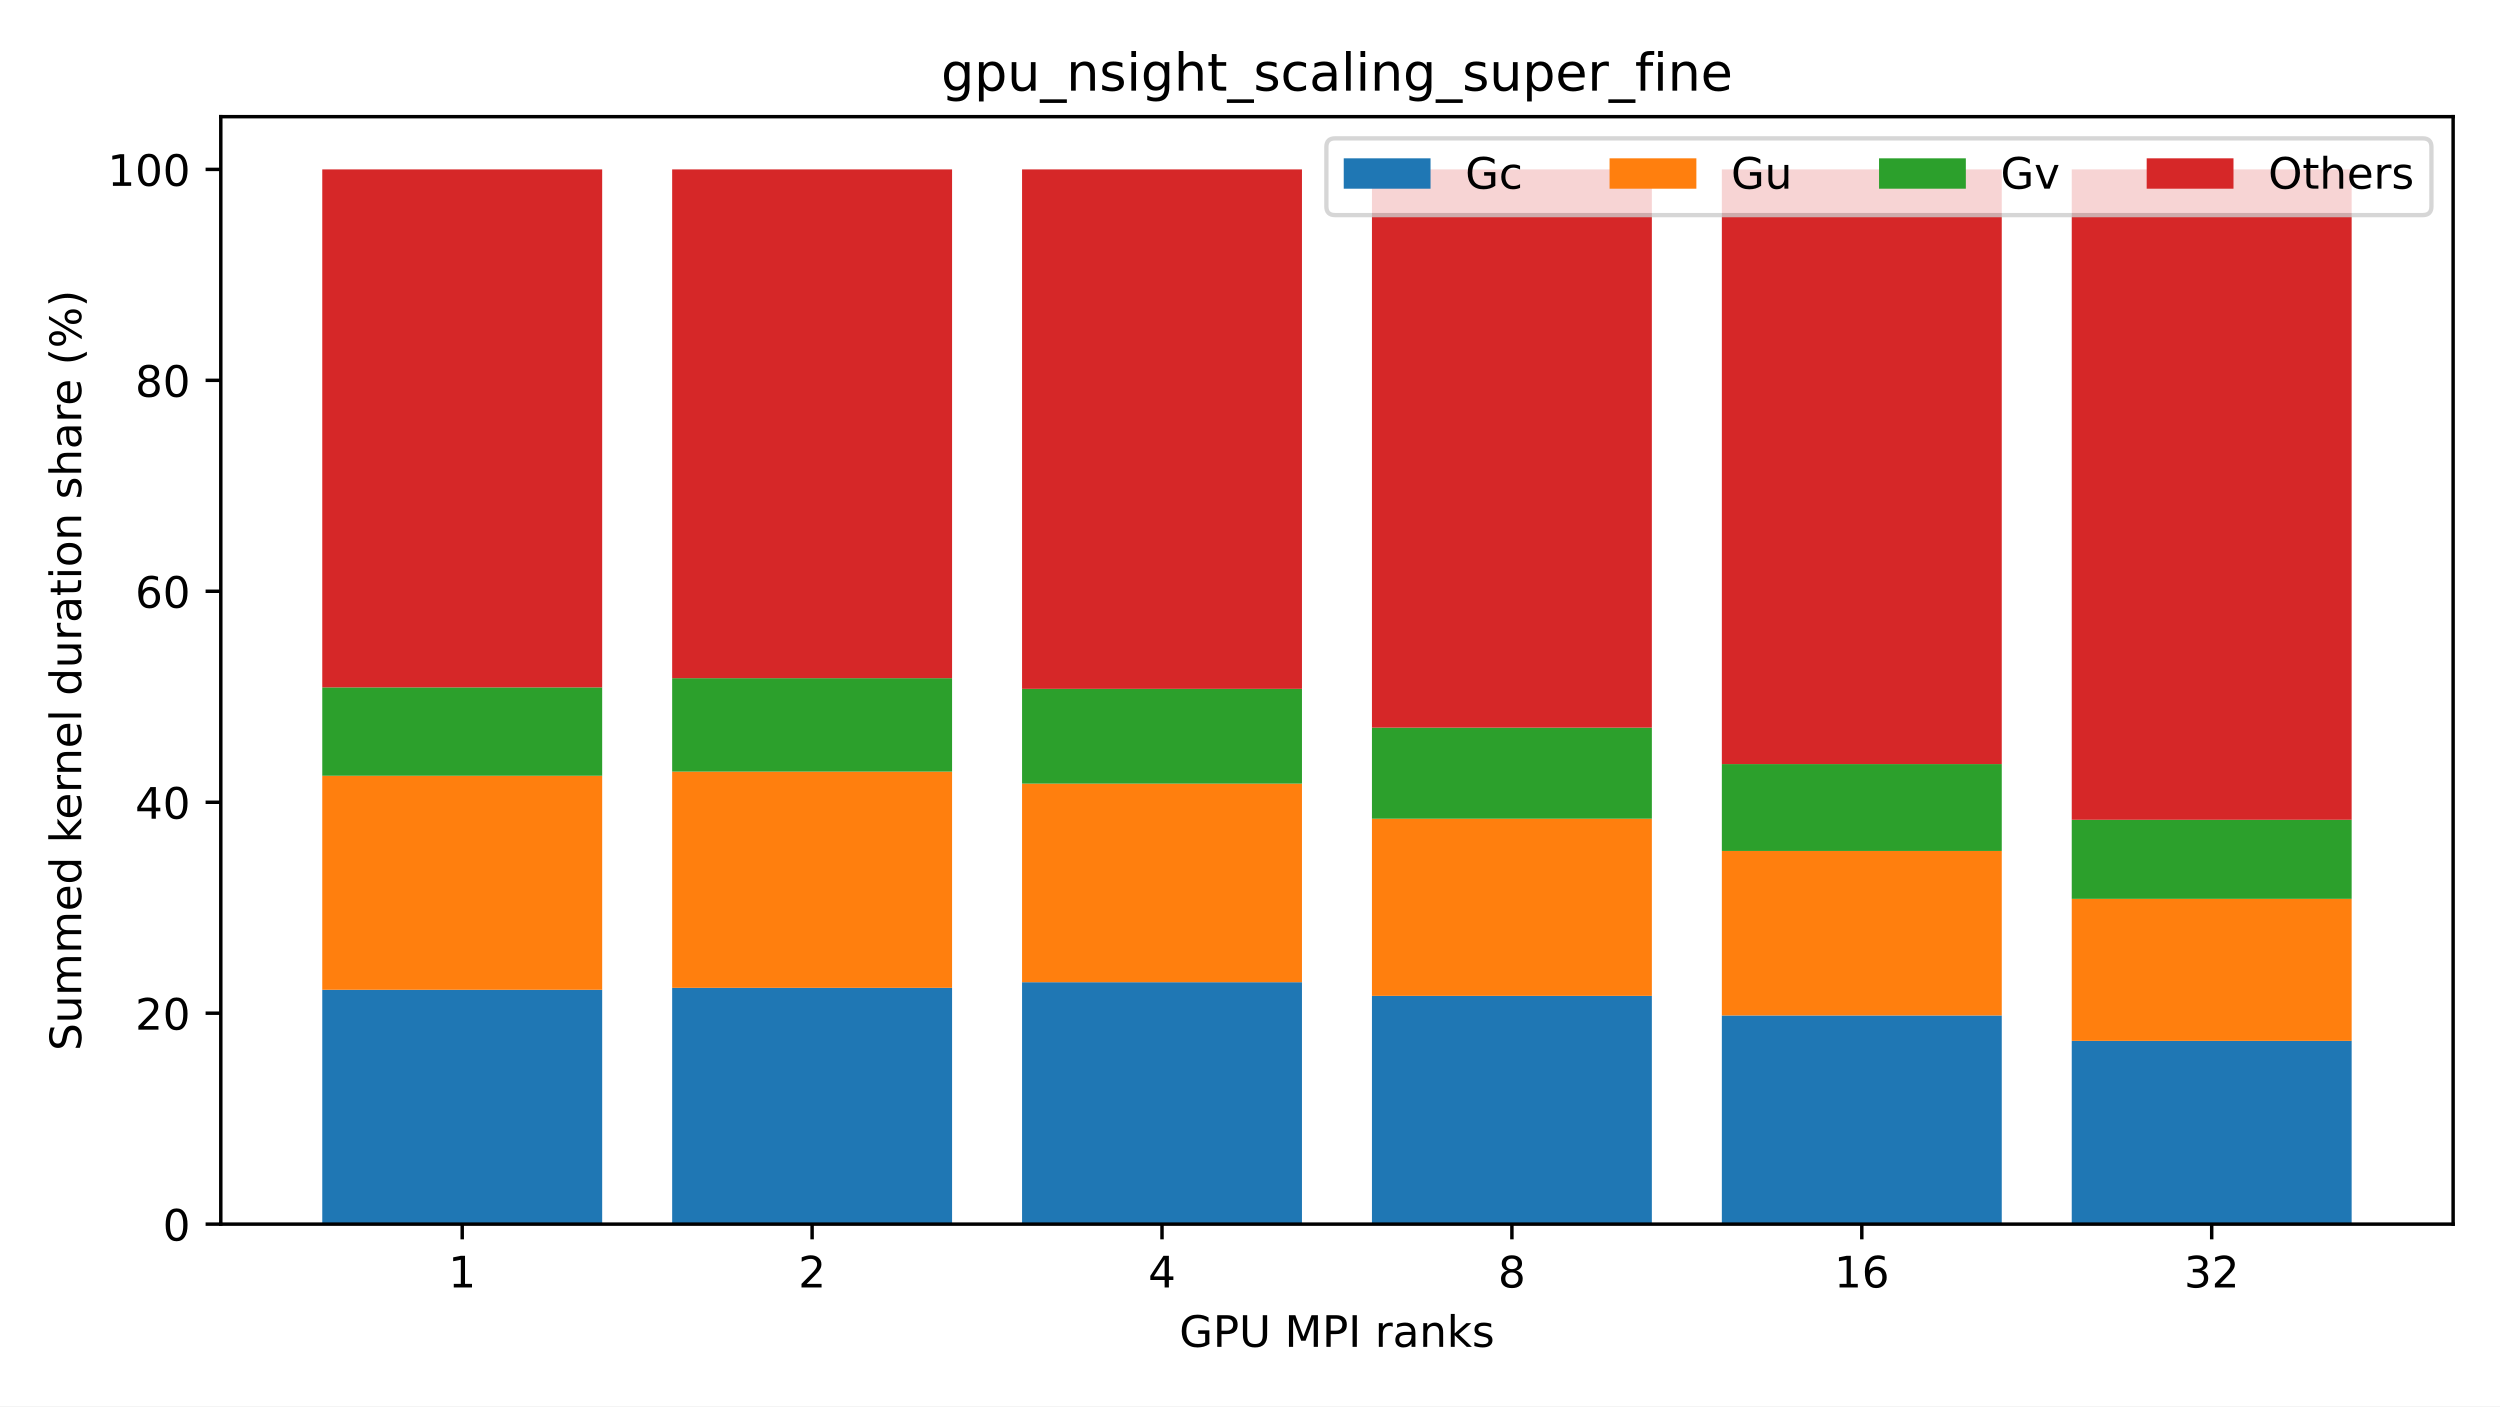
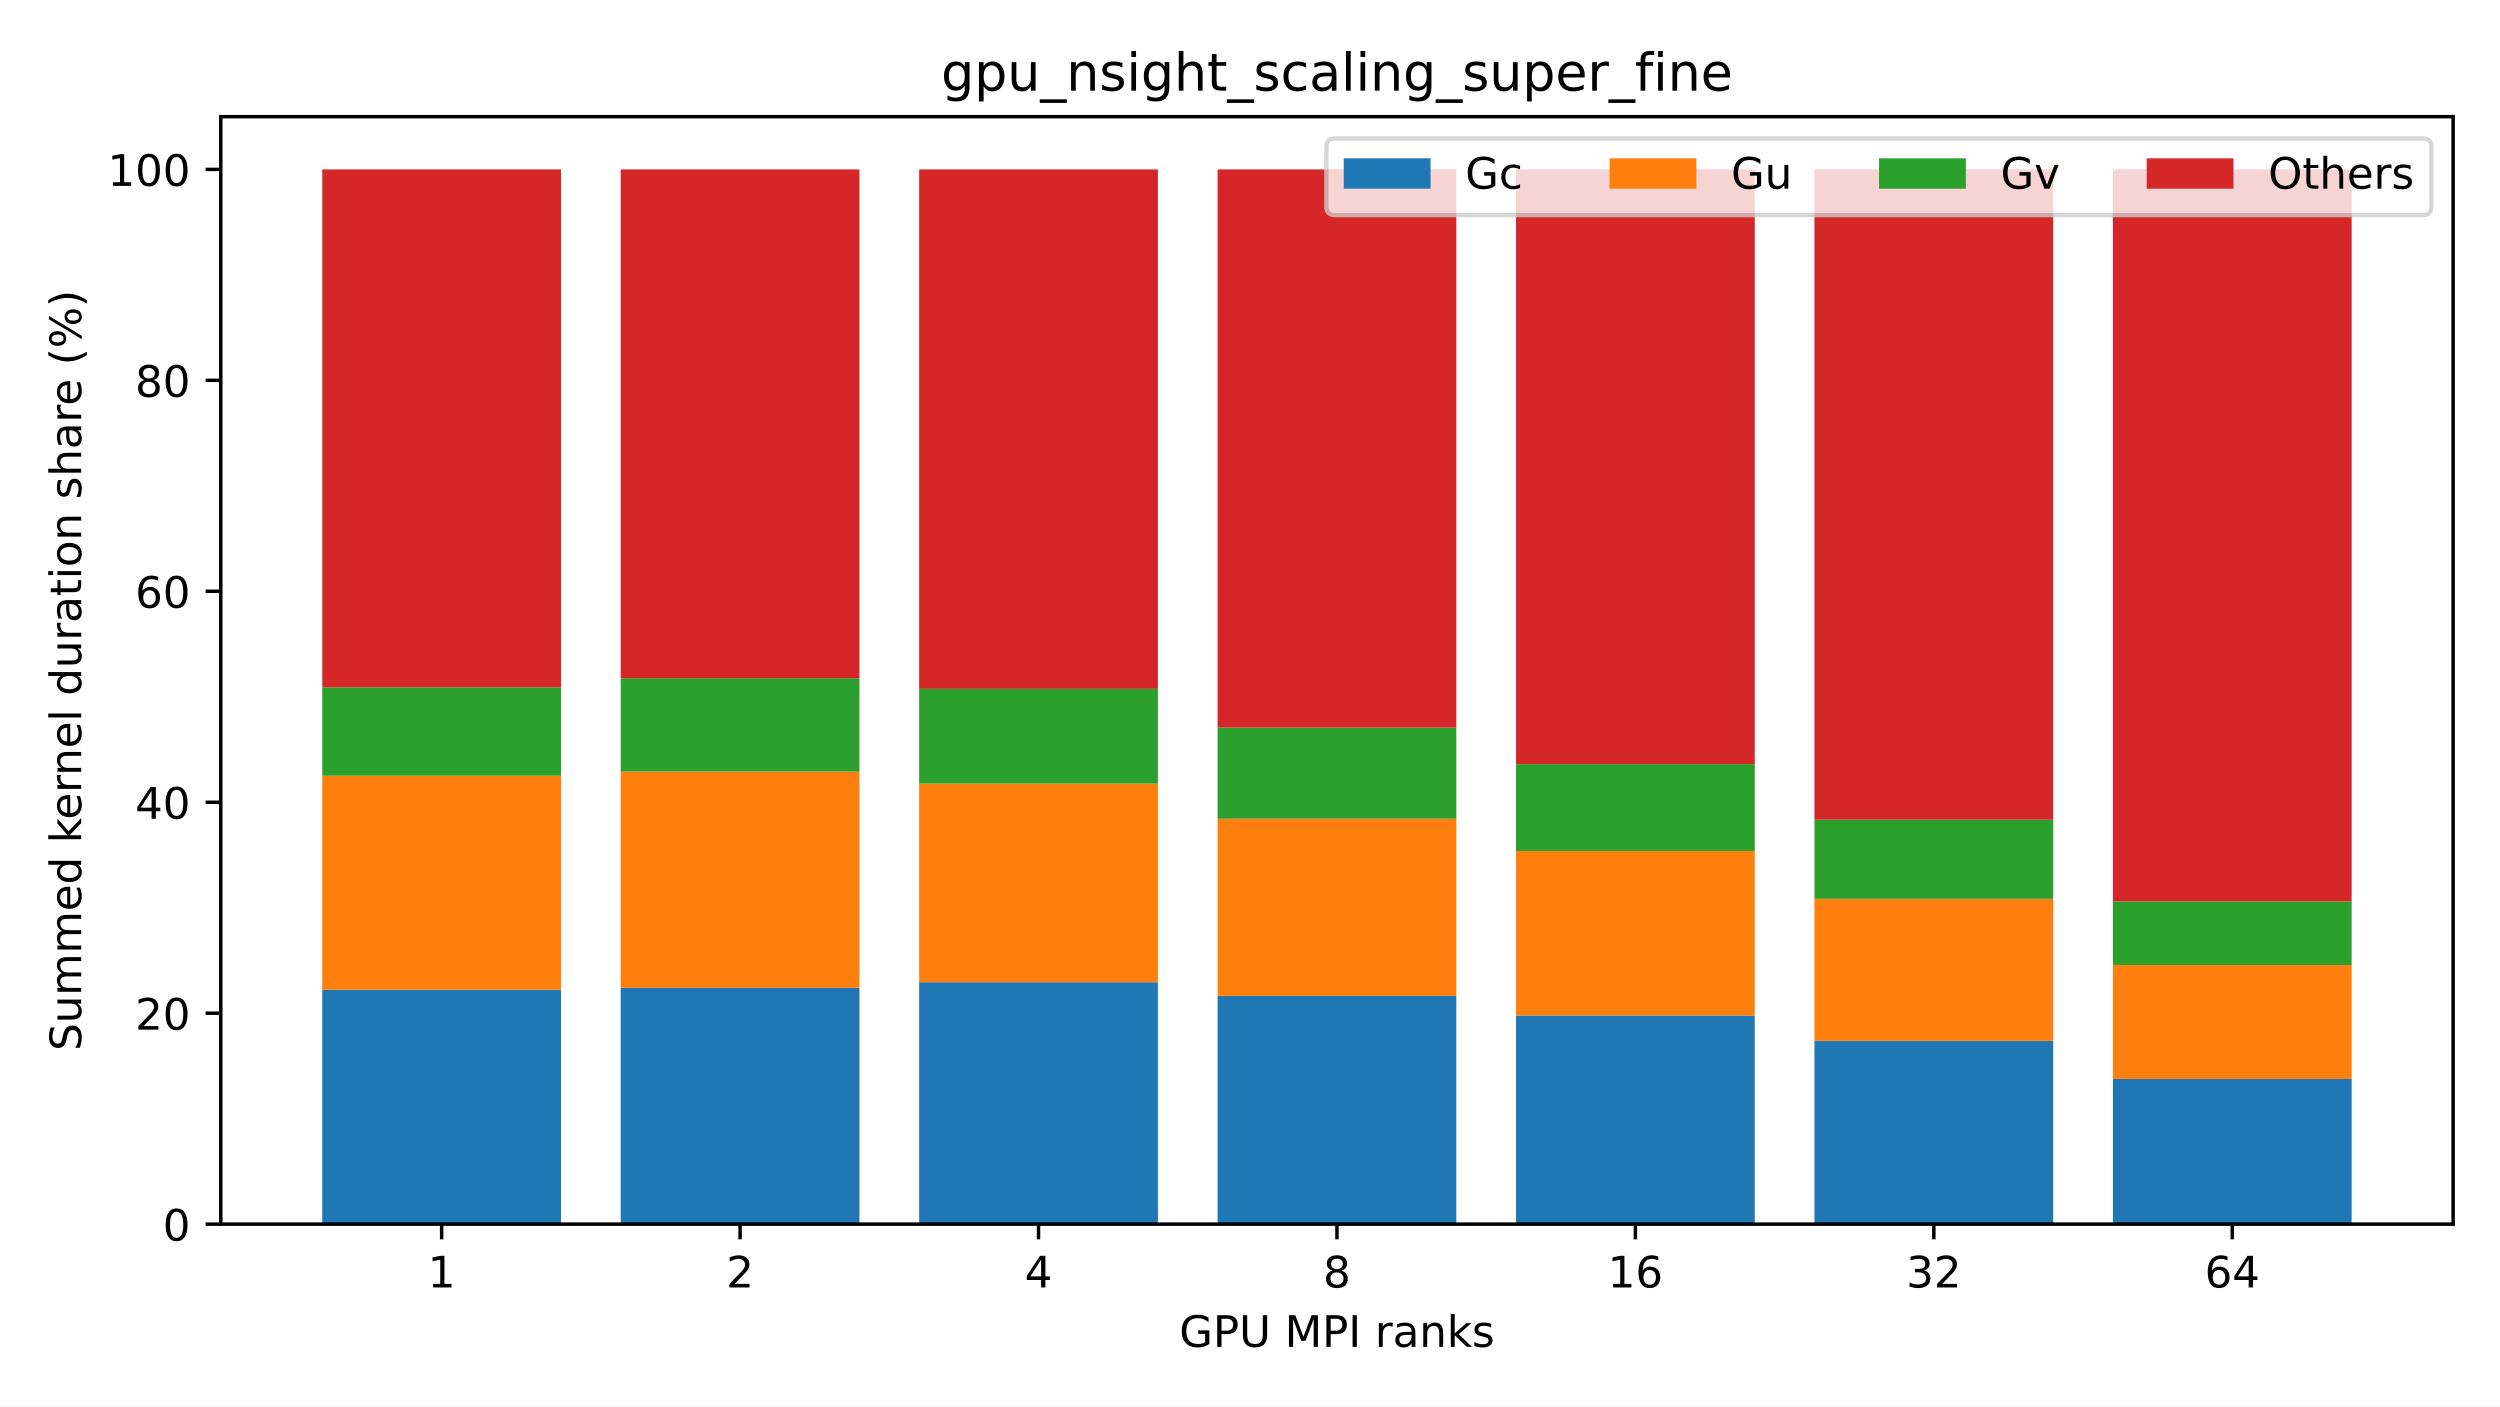
<svg xmlns="http://www.w3.org/2000/svg" xmlns:xlink="http://www.w3.org/1999/xlink" width="576pt" height="324pt" viewBox="0 0 576 324" version="1.1">
  <defs>
    <style type="text/css">*{stroke-linejoin: round; stroke-linecap: butt}</style>
  </defs>
  <g id="figure_1">
    <g id="patch_1">
      <path d="M 0 324 L 576 324 L 576 0 L 0 0 z " style="fill: #ffffff" />
    </g>
    <g id="axes_1">
      <g id="patch_2">
        <path d="M 50.87 282.04 L 565.2 282.04 L 565.2 26.88 L 50.87 26.88 z " style="fill: #ffffff" />
      </g>
      <g id="patch_3">
-         <path d="M 74.249 282.04 L 138.741 282.04 L 138.741 228.046 L 74.249 228.046 z " clip-path="url(#p9433b19ac8)" style="fill: #1f77b4" />
+         <path d="M 74.249 282.04 L 129.257 282.04 L 129.257 228.046 L 74.249 228.046 z " clip-path="url(#p9433b19ac8)" style="fill: #1f77b4" />
      </g>
      <g id="patch_4">
-         <path d="M 154.865 282.04 L 219.357 282.04 L 219.357 227.595 L 154.865 227.595 z " clip-path="url(#p9433b19ac8)" style="fill: #1f77b4" />
+         <path d="M 143.009 282.04 L 198.018 282.04 L 198.018 227.595 L 143.009 227.595 z " clip-path="url(#p9433b19ac8)" style="fill: #1f77b4" />
      </g>
      <g id="patch_5">
-         <path d="M 235.481 282.04 L 299.973 282.04 L 299.973 226.3 L 235.481 226.3 z " clip-path="url(#p9433b19ac8)" style="fill: #1f77b4" />
+         <path d="M 211.77 282.04 L 266.779 282.04 L 266.779 226.3 L 211.77 226.3 z " clip-path="url(#p9433b19ac8)" style="fill: #1f77b4" />
      </g>
      <g id="patch_6">
-         <path d="M 316.097 282.04 L 380.589 282.04 L 380.589 229.446 L 316.097 229.446 z " clip-path="url(#p9433b19ac8)" style="fill: #1f77b4" />
+         <path d="M 280.531 282.04 L 335.539 282.04 L 335.539 229.446 L 280.531 229.446 z " clip-path="url(#p9433b19ac8)" style="fill: #1f77b4" />
      </g>
      <g id="patch_7">
-         <path d="M 396.713 282.04 L 461.205 282.04 L 461.205 233.96 L 396.713 233.96 z " clip-path="url(#p9433b19ac8)" style="fill: #1f77b4" />
+         <path d="M 349.291 282.04 L 404.3 282.04 L 404.3 233.96 L 349.291 233.96 z " clip-path="url(#p9433b19ac8)" style="fill: #1f77b4" />
      </g>
      <g id="patch_8">
-         <path d="M 477.329 282.04 L 541.821 282.04 L 541.821 239.815 L 477.329 239.815 z " clip-path="url(#p9433b19ac8)" style="fill: #1f77b4" />
+         <path d="M 418.052 282.04 L 473.061 282.04 L 473.061 239.815 L 418.052 239.815 z " clip-path="url(#p9433b19ac8)" style="fill: #1f77b4" />
      </g>
      <g id="patch_9">
-         <path d="M 74.249 228.046 L 138.741 228.046 L 138.741 178.732 L 74.249 178.732 z " clip-path="url(#p9433b19ac8)" style="fill: #ff7f0e" />
+         <path d="M 486.813 282.04 L 541.821 282.04 L 541.821 248.591 L 486.813 248.591 z " clip-path="url(#p9433b19ac8)" style="fill: #1f77b4" />
      </g>
      <g id="patch_10">
-         <path d="M 154.865 227.595 L 219.357 227.595 L 219.357 177.778 L 154.865 177.778 z " clip-path="url(#p9433b19ac8)" style="fill: #ff7f0e" />
+         <path d="M 74.249 228.046 L 129.257 228.046 L 129.257 178.732 L 74.249 178.732 z " clip-path="url(#p9433b19ac8)" style="fill: #ff7f0e" />
      </g>
      <g id="patch_11">
-         <path d="M 235.481 226.3 L 299.973 226.3 L 299.973 180.545 L 235.481 180.545 z " clip-path="url(#p9433b19ac8)" style="fill: #ff7f0e" />
+         <path d="M 143.009 227.595 L 198.018 227.595 L 198.018 177.778 L 143.009 177.778 z " clip-path="url(#p9433b19ac8)" style="fill: #ff7f0e" />
      </g>
      <g id="patch_12">
-         <path d="M 316.097 229.446 L 380.589 229.446 L 380.589 188.63 L 316.097 188.63 z " clip-path="url(#p9433b19ac8)" style="fill: #ff7f0e" />
+         <path d="M 211.77 226.3 L 266.779 226.3 L 266.779 180.545 L 211.77 180.545 z " clip-path="url(#p9433b19ac8)" style="fill: #ff7f0e" />
      </g>
      <g id="patch_13">
-         <path d="M 396.713 233.96 L 461.205 233.96 L 461.205 196.058 L 396.713 196.058 z " clip-path="url(#p9433b19ac8)" style="fill: #ff7f0e" />
+         <path d="M 280.531 229.446 L 335.539 229.446 L 335.539 188.63 L 280.531 188.63 z " clip-path="url(#p9433b19ac8)" style="fill: #ff7f0e" />
      </g>
      <g id="patch_14">
-         <path d="M 477.329 239.815 L 541.821 239.815 L 541.821 207.093 L 477.329 207.093 z " clip-path="url(#p9433b19ac8)" style="fill: #ff7f0e" />
+         <path d="M 349.291 233.96 L 404.3 233.96 L 404.3 196.058 L 349.291 196.058 z " clip-path="url(#p9433b19ac8)" style="fill: #ff7f0e" />
      </g>
      <g id="patch_15">
-         <path d="M 74.249 178.732 L 138.741 178.732 L 138.741 158.372 L 74.249 158.372 z " clip-path="url(#p9433b19ac8)" style="fill: #2ca02c" />
+         <path d="M 418.052 239.815 L 473.061 239.815 L 473.061 207.093 L 418.052 207.093 z " clip-path="url(#p9433b19ac8)" style="fill: #ff7f0e" />
      </g>
      <g id="patch_16">
-         <path d="M 154.865 177.778 L 219.357 177.778 L 219.357 156.252 L 154.865 156.252 z " clip-path="url(#p9433b19ac8)" style="fill: #2ca02c" />
+         <path d="M 486.813 248.591 L 541.821 248.591 L 541.821 222.326 L 486.813 222.326 z " clip-path="url(#p9433b19ac8)" style="fill: #ff7f0e" />
      </g>
      <g id="patch_17">
-         <path d="M 235.481 180.545 L 299.973 180.545 L 299.973 158.71 L 235.481 158.71 z " clip-path="url(#p9433b19ac8)" style="fill: #2ca02c" />
+         <path d="M 74.249 178.732 L 129.257 178.732 L 129.257 158.372 L 74.249 158.372 z " clip-path="url(#p9433b19ac8)" style="fill: #2ca02c" />
      </g>
      <g id="patch_18">
-         <path d="M 316.097 188.63 L 380.589 188.63 L 380.589 167.645 L 316.097 167.645 z " clip-path="url(#p9433b19ac8)" style="fill: #2ca02c" />
+         <path d="M 143.009 177.778 L 198.018 177.778 L 198.018 156.252 L 143.009 156.252 z " clip-path="url(#p9433b19ac8)" style="fill: #2ca02c" />
      </g>
      <g id="patch_19">
-         <path d="M 396.713 196.058 L 461.205 196.058 L 461.205 176.043 L 396.713 176.043 z " clip-path="url(#p9433b19ac8)" style="fill: #2ca02c" />
+         <path d="M 211.77 180.545 L 266.779 180.545 L 266.779 158.71 L 211.77 158.71 z " clip-path="url(#p9433b19ac8)" style="fill: #2ca02c" />
      </g>
      <g id="patch_20">
-         <path d="M 477.329 207.093 L 541.821 207.093 L 541.821 188.875 L 477.329 188.875 z " clip-path="url(#p9433b19ac8)" style="fill: #2ca02c" />
+         <path d="M 280.531 188.63 L 335.539 188.63 L 335.539 167.645 L 280.531 167.645 z " clip-path="url(#p9433b19ac8)" style="fill: #2ca02c" />
      </g>
      <g id="patch_21">
-         <path d="M 74.249 158.372 L 138.741 158.372 L 138.741 39.03 L 74.249 39.03 z " clip-path="url(#p9433b19ac8)" style="fill: #d62728" />
+         <path d="M 349.291 196.058 L 404.3 196.058 L 404.3 176.043 L 349.291 176.043 z " clip-path="url(#p9433b19ac8)" style="fill: #2ca02c" />
      </g>
      <g id="patch_22">
-         <path d="M 154.865 156.252 L 219.357 156.252 L 219.357 39.03 L 154.865 39.03 z " clip-path="url(#p9433b19ac8)" style="fill: #d62728" />
+         <path d="M 418.052 207.093 L 473.061 207.093 L 473.061 188.875 L 418.052 188.875 z " clip-path="url(#p9433b19ac8)" style="fill: #2ca02c" />
      </g>
      <g id="patch_23">
-         <path d="M 235.481 158.71 L 299.973 158.71 L 299.973 39.03 L 235.481 39.03 z " clip-path="url(#p9433b19ac8)" style="fill: #d62728" />
+         <path d="M 486.813 222.326 L 541.821 222.326 L 541.821 207.698 L 486.813 207.698 z " clip-path="url(#p9433b19ac8)" style="fill: #2ca02c" />
      </g>
      <g id="patch_24">
-         <path d="M 316.097 167.645 L 380.589 167.645 L 380.589 39.03 L 316.097 39.03 z " clip-path="url(#p9433b19ac8)" style="fill: #d62728" />
+         <path d="M 74.249 158.372 L 129.257 158.372 L 129.257 39.03 L 74.249 39.03 z " clip-path="url(#p9433b19ac8)" style="fill: #d62728" />
      </g>
      <g id="patch_25">
-         <path d="M 396.713 176.043 L 461.205 176.043 L 461.205 39.03 L 396.713 39.03 z " clip-path="url(#p9433b19ac8)" style="fill: #d62728" />
+         <path d="M 143.009 156.252 L 198.018 156.252 L 198.018 39.03 L 143.009 39.03 z " clip-path="url(#p9433b19ac8)" style="fill: #d62728" />
      </g>
      <g id="patch_26">
-         <path d="M 477.329 188.875 L 541.821 188.875 L 541.821 39.03 L 477.329 39.03 z " clip-path="url(#p9433b19ac8)" style="fill: #d62728" />
+         <path d="M 211.77 158.71 L 266.779 158.71 L 266.779 39.03 L 211.77 39.03 z " clip-path="url(#p9433b19ac8)" style="fill: #d62728" />
+       </g>
+       <g id="patch_27">
+         <path d="M 280.531 167.645 L 335.539 167.645 L 335.539 39.03 L 280.531 39.03 z " clip-path="url(#p9433b19ac8)" style="fill: #d62728" />
+       </g>
+       <g id="patch_28">
+         <path d="M 349.291 176.043 L 404.3 176.043 L 404.3 39.03 L 349.291 39.03 z " clip-path="url(#p9433b19ac8)" style="fill: #d62728" />
+       </g>
+       <g id="patch_29">
+         <path d="M 418.052 188.875 L 473.061 188.875 L 473.061 39.03 L 418.052 39.03 z " clip-path="url(#p9433b19ac8)" style="fill: #d62728" />
+       </g>
+       <g id="patch_30">
+         <path d="M 486.813 207.698 L 541.821 207.698 L 541.821 39.03 L 486.813 39.03 z " clip-path="url(#p9433b19ac8)" style="fill: #d62728" />
      </g>
      <g id="matplotlib.axis_1">
        <g id="xtick_1">
          <g id="line2d_1">
            <defs>
              <path id="m915a4b6a7f" d="M 0 0 L 0 3.5 " style="stroke: #000000; stroke-width: 0.8" />
            </defs>
            <g>
-               <use xlink:href="#m915a4b6a7f" x="106.495" y="282.04" style="stroke: #000000; stroke-width: 0.8" />
+               <use xlink:href="#m915a4b6a7f" x="101.753" y="282.04" style="stroke: #000000; stroke-width: 0.8" />
            </g>
          </g>
          <g id="text_1">
-             <text style="font-size: 10px; font-family: 'DejaVu Sans', 'Bitstream Vera Sans', 'Computer Modern Sans Serif', 'Lucida Grande', 'Verdana', 'Geneva', 'Lucid', 'Arial', 'Helvetica', 'Avant Garde', sans-serif; text-anchor: middle" x="106.495" y="296.638" transform="rotate(-0 106.495 296.6384)">1</text>
+             <text style="font-size: 10px; font-family: 'DejaVu Sans', 'Bitstream Vera Sans', 'Computer Modern Sans Serif', 'Lucida Grande', 'Verdana', 'Geneva', 'Lucid', 'Arial', 'Helvetica', 'Avant Garde', sans-serif; text-anchor: middle" x="101.753" y="296.638" transform="rotate(-0 101.7529 296.6384)">1</text>
          </g>
        </g>
        <g id="xtick_2">
          <g id="line2d_2">
            <g>
-               <use xlink:href="#m915a4b6a7f" x="187.111" y="282.04" style="stroke: #000000; stroke-width: 0.8" />
+               <use xlink:href="#m915a4b6a7f" x="170.514" y="282.04" style="stroke: #000000; stroke-width: 0.8" />
            </g>
          </g>
          <g id="text_2">
-             <text style="font-size: 10px; font-family: 'DejaVu Sans', 'Bitstream Vera Sans', 'Computer Modern Sans Serif', 'Lucida Grande', 'Verdana', 'Geneva', 'Lucid', 'Arial', 'Helvetica', 'Avant Garde', sans-serif; text-anchor: middle" x="187.111" y="296.638" transform="rotate(-0 187.111 296.6384)">2</text>
+             <text style="font-size: 10px; font-family: 'DejaVu Sans', 'Bitstream Vera Sans', 'Computer Modern Sans Serif', 'Lucida Grande', 'Verdana', 'Geneva', 'Lucid', 'Arial', 'Helvetica', 'Avant Garde', sans-serif; text-anchor: middle" x="170.514" y="296.638" transform="rotate(-0 170.5136 296.6384)">2</text>
          </g>
        </g>
        <g id="xtick_3">
          <g id="line2d_3">
            <g>
-               <use xlink:href="#m915a4b6a7f" x="267.727" y="282.04" style="stroke: #000000; stroke-width: 0.8" />
+               <use xlink:href="#m915a4b6a7f" x="239.274" y="282.04" style="stroke: #000000; stroke-width: 0.8" />
            </g>
          </g>
          <g id="text_3">
-             <text style="font-size: 10px; font-family: 'DejaVu Sans', 'Bitstream Vera Sans', 'Computer Modern Sans Serif', 'Lucida Grande', 'Verdana', 'Geneva', 'Lucid', 'Arial', 'Helvetica', 'Avant Garde', sans-serif; text-anchor: middle" x="267.727" y="296.638" transform="rotate(-0 267.727 296.6384)">4</text>
+             <text style="font-size: 10px; font-family: 'DejaVu Sans', 'Bitstream Vera Sans', 'Computer Modern Sans Serif', 'Lucida Grande', 'Verdana', 'Geneva', 'Lucid', 'Arial', 'Helvetica', 'Avant Garde', sans-serif; text-anchor: middle" x="239.274" y="296.638" transform="rotate(-0 239.2743 296.6384)">4</text>
          </g>
        </g>
        <g id="xtick_4">
          <g id="line2d_4">
            <g>
-               <use xlink:href="#m915a4b6a7f" x="348.343" y="282.04" style="stroke: #000000; stroke-width: 0.8" />
+               <use xlink:href="#m915a4b6a7f" x="308.035" y="282.04" style="stroke: #000000; stroke-width: 0.8" />
            </g>
          </g>
          <g id="text_4">
-             <text style="font-size: 10px; font-family: 'DejaVu Sans', 'Bitstream Vera Sans', 'Computer Modern Sans Serif', 'Lucida Grande', 'Verdana', 'Geneva', 'Lucid', 'Arial', 'Helvetica', 'Avant Garde', sans-serif; text-anchor: middle" x="348.343" y="296.638" transform="rotate(-0 348.343 296.6384)">8</text>
+             <text style="font-size: 10px; font-family: 'DejaVu Sans', 'Bitstream Vera Sans', 'Computer Modern Sans Serif', 'Lucida Grande', 'Verdana', 'Geneva', 'Lucid', 'Arial', 'Helvetica', 'Avant Garde', sans-serif; text-anchor: middle" x="308.035" y="296.638" transform="rotate(-0 308.035 296.6384)">8</text>
          </g>
        </g>
        <g id="xtick_5">
          <g id="line2d_5">
            <g>
-               <use xlink:href="#m915a4b6a7f" x="428.959" y="282.04" style="stroke: #000000; stroke-width: 0.8" />
+               <use xlink:href="#m915a4b6a7f" x="376.796" y="282.04" style="stroke: #000000; stroke-width: 0.8" />
            </g>
          </g>
          <g id="text_5">
-             <text style="font-size: 10px; font-family: 'DejaVu Sans', 'Bitstream Vera Sans', 'Computer Modern Sans Serif', 'Lucida Grande', 'Verdana', 'Geneva', 'Lucid', 'Arial', 'Helvetica', 'Avant Garde', sans-serif; text-anchor: middle" x="428.959" y="296.638" transform="rotate(-0 428.959 296.6384)">16</text>
+             <text style="font-size: 10px; font-family: 'DejaVu Sans', 'Bitstream Vera Sans', 'Computer Modern Sans Serif', 'Lucida Grande', 'Verdana', 'Geneva', 'Lucid', 'Arial', 'Helvetica', 'Avant Garde', sans-serif; text-anchor: middle" x="376.796" y="296.638" transform="rotate(-0 376.7957 296.6384)">16</text>
          </g>
        </g>
        <g id="xtick_6">
          <g id="line2d_6">
            <g>
-               <use xlink:href="#m915a4b6a7f" x="509.575" y="282.04" style="stroke: #000000; stroke-width: 0.8" />
+               <use xlink:href="#m915a4b6a7f" x="445.556" y="282.04" style="stroke: #000000; stroke-width: 0.8" />
            </g>
          </g>
          <g id="text_6">
-             <text style="font-size: 10px; font-family: 'DejaVu Sans', 'Bitstream Vera Sans', 'Computer Modern Sans Serif', 'Lucida Grande', 'Verdana', 'Geneva', 'Lucid', 'Arial', 'Helvetica', 'Avant Garde', sans-serif; text-anchor: middle" x="509.575" y="296.638" transform="rotate(-0 509.575 296.6384)">32</text>
-           </g>
-         </g>
-         <g id="text_7">
+             <text style="font-size: 10px; font-family: 'DejaVu Sans', 'Bitstream Vera Sans', 'Computer Modern Sans Serif', 'Lucida Grande', 'Verdana', 'Geneva', 'Lucid', 'Arial', 'Helvetica', 'Avant Garde', sans-serif; text-anchor: middle" x="445.556" y="296.638" transform="rotate(-0 445.5564 296.6384)">32</text>
+           </g>
+         </g>
+         <g id="xtick_7">
+           <g id="line2d_7">
+             <g>
+               <use xlink:href="#m915a4b6a7f" x="514.317" y="282.04" style="stroke: #000000; stroke-width: 0.8" />
+             </g>
+           </g>
+           <g id="text_7">
+             <text style="font-size: 10px; font-family: 'DejaVu Sans', 'Bitstream Vera Sans', 'Computer Modern Sans Serif', 'Lucida Grande', 'Verdana', 'Geneva', 'Lucid', 'Arial', 'Helvetica', 'Avant Garde', sans-serif; text-anchor: middle" x="514.317" y="296.638" transform="rotate(-0 514.3171 296.6384)">64</text>
+           </g>
+         </g>
+         <g id="text_8">
          <text style="font-size: 10px; font-family: 'DejaVu Sans', 'Bitstream Vera Sans', 'Computer Modern Sans Serif', 'Lucida Grande', 'Verdana', 'Geneva', 'Lucid', 'Arial', 'Helvetica', 'Avant Garde', sans-serif; text-anchor: middle" x="308.035" y="310.317" transform="rotate(-0 308.035 310.3166)">GPU MPI ranks</text>
        </g>
      </g>
      <g id="matplotlib.axis_2">
        <g id="ytick_1">
-           <g id="line2d_7">
+           <g id="line2d_8">
            <defs>
              <path id="mc665064905" d="M 0 0 L -3.5 0 " style="stroke: #000000; stroke-width: 0.8" />
            </defs>
            <g>
              <use xlink:href="#mc665064905" x="50.87" y="282.04" style="stroke: #000000; stroke-width: 0.8" />
            </g>
          </g>
-           <g id="text_8">
+           <g id="text_9">
            <text style="font-size: 10px; font-family: 'DejaVu Sans', 'Bitstream Vera Sans', 'Computer Modern Sans Serif', 'Lucida Grande', 'Verdana', 'Geneva', 'Lucid', 'Arial', 'Helvetica', 'Avant Garde', sans-serif; text-anchor: end" x="43.87" y="285.839" transform="rotate(-0 43.87 285.8392)">0</text>
          </g>
        </g>
        <g id="ytick_2">
-           <g id="line2d_8">
+           <g id="line2d_9">
            <g>
              <use xlink:href="#mc665064905" x="50.87" y="233.438" style="stroke: #000000; stroke-width: 0.8" />
            </g>
          </g>
-           <g id="text_9">
+           <g id="text_10">
            <text style="font-size: 10px; font-family: 'DejaVu Sans', 'Bitstream Vera Sans', 'Computer Modern Sans Serif', 'Lucida Grande', 'Verdana', 'Geneva', 'Lucid', 'Arial', 'Helvetica', 'Avant Garde', sans-serif; text-anchor: end" x="43.87" y="237.237" transform="rotate(-0 43.87 237.2373)">20</text>
          </g>
        </g>
        <g id="ytick_3">
-           <g id="line2d_9">
+           <g id="line2d_10">
            <g>
              <use xlink:href="#mc665064905" x="50.87" y="184.836" style="stroke: #000000; stroke-width: 0.8" />
            </g>
          </g>
-           <g id="text_10">
+           <g id="text_11">
            <text style="font-size: 10px; font-family: 'DejaVu Sans', 'Bitstream Vera Sans', 'Computer Modern Sans Serif', 'Lucida Grande', 'Verdana', 'Geneva', 'Lucid', 'Arial', 'Helvetica', 'Avant Garde', sans-serif; text-anchor: end" x="43.87" y="188.635" transform="rotate(-0 43.87 188.6354)">40</text>
          </g>
        </g>
        <g id="ytick_4">
-           <g id="line2d_10">
+           <g id="line2d_11">
            <g>
              <use xlink:href="#mc665064905" x="50.87" y="136.234" style="stroke: #000000; stroke-width: 0.8" />
            </g>
          </g>
-           <g id="text_11">
+           <g id="text_12">
            <text style="font-size: 10px; font-family: 'DejaVu Sans', 'Bitstream Vera Sans', 'Computer Modern Sans Serif', 'Lucida Grande', 'Verdana', 'Geneva', 'Lucid', 'Arial', 'Helvetica', 'Avant Garde', sans-serif; text-anchor: end" x="43.87" y="140.034" transform="rotate(-0 43.87 140.0335)">60</text>
          </g>
        </g>
        <g id="ytick_5">
-           <g id="line2d_11">
+           <g id="line2d_12">
            <g>
              <use xlink:href="#mc665064905" x="50.87" y="87.632" style="stroke: #000000; stroke-width: 0.8" />
            </g>
          </g>
-           <g id="text_12">
+           <g id="text_13">
            <text style="font-size: 10px; font-family: 'DejaVu Sans', 'Bitstream Vera Sans', 'Computer Modern Sans Serif', 'Lucida Grande', 'Verdana', 'Geneva', 'Lucid', 'Arial', 'Helvetica', 'Avant Garde', sans-serif; text-anchor: end" x="43.87" y="91.432" transform="rotate(-0 43.87 91.4316)">80</text>
          </g>
        </g>
        <g id="ytick_6">
-           <g id="line2d_12">
+           <g id="line2d_13">
            <g>
              <use xlink:href="#mc665064905" x="50.87" y="39.03" style="stroke: #000000; stroke-width: 0.8" />
            </g>
          </g>
-           <g id="text_13">
+           <g id="text_14">
            <text style="font-size: 10px; font-family: 'DejaVu Sans', 'Bitstream Vera Sans', 'Computer Modern Sans Serif', 'Lucida Grande', 'Verdana', 'Geneva', 'Lucid', 'Arial', 'Helvetica', 'Avant Garde', sans-serif; text-anchor: end" x="43.87" y="42.83" transform="rotate(-0 43.87 42.8297)">100</text>
          </g>
        </g>
-         <g id="text_14">
+         <g id="text_15">
          <text style="font-size: 10px; font-family: 'DejaVu Sans', 'Bitstream Vera Sans', 'Computer Modern Sans Serif', 'Lucida Grande', 'Verdana', 'Geneva', 'Lucid', 'Arial', 'Helvetica', 'Avant Garde', sans-serif; text-anchor: middle" x="18.703" y="154.46" transform="rotate(-90 18.70281 154.46)">Summed kernel duration share (%)</text>
        </g>
      </g>
-       <g id="patch_27">
+       <g id="patch_31">
        <path d="M 50.87 282.04 L 50.87 26.88 " style="fill: none; stroke: #000000; stroke-width: 0.8; stroke-linejoin: miter; stroke-linecap: square" />
      </g>
-       <g id="patch_28">
+       <g id="patch_32">
        <path d="M 565.2 282.04 L 565.2 26.88 " style="fill: none; stroke: #000000; stroke-width: 0.8; stroke-linejoin: miter; stroke-linecap: square" />
      </g>
-       <g id="patch_29">
+       <g id="patch_33">
        <path d="M 50.87 282.04 L 565.2 282.04 " style="fill: none; stroke: #000000; stroke-width: 0.8; stroke-linejoin: miter; stroke-linecap: square" />
      </g>
-       <g id="patch_30">
+       <g id="patch_34">
        <path d="M 50.87 26.88 L 565.2 26.88 " style="fill: none; stroke: #000000; stroke-width: 0.8; stroke-linejoin: miter; stroke-linecap: square" />
      </g>
-       <g id="text_15">
+       <g id="text_16">
        <text style="font-size: 12px; font-family: 'DejaVu Sans', 'Bitstream Vera Sans', 'Computer Modern Sans Serif', 'Lucida Grande', 'Verdana', 'Geneva', 'Lucid', 'Arial', 'Helvetica', 'Avant Garde', sans-serif; text-anchor: middle" x="308.035" y="20.88" transform="rotate(-0 308.035 20.88)">gpu_nsight_scaling_super_fine</text>
      </g>
      <g id="legend_1">
-         <g id="patch_31">
+         <g id="patch_35">
          <path d="M 307.597 49.558 L 558.2 49.558 Q 560.2 49.558 560.2 47.558 L 560.2 33.88 Q 560.2 31.88 558.2 31.88 L 307.597 31.88 Q 305.597 31.88 305.597 33.88 L 305.597 47.558 Q 305.597 49.558 307.597 49.558 z " style="fill: #ffffff; opacity: 0.8; stroke: #cccccc; stroke-linejoin: miter" />
        </g>
-         <g id="patch_32">
+         <g id="patch_36">
          <path d="M 309.597 43.478 L 329.597 43.478 L 329.597 36.478 L 309.597 36.478 z " style="fill: #1f77b4" />
        </g>
-         <g id="text_16">
+         <g id="text_17">
          <text style="font-size: 10px; font-family: 'DejaVu Sans', 'Bitstream Vera Sans', 'Computer Modern Sans Serif', 'Lucida Grande', 'Verdana', 'Geneva', 'Lucid', 'Arial', 'Helvetica', 'Avant Garde', sans-serif; text-anchor: start" x="337.597" y="43.478" transform="rotate(-0 337.5969 43.47844)">Gc</text>
        </g>
-         <g id="patch_33">
+         <g id="patch_37">
          <path d="M 370.844 43.478 L 390.844 43.478 L 390.844 36.478 L 370.844 36.478 z " style="fill: #ff7f0e" />
        </g>
-         <g id="text_17">
+         <g id="text_18">
          <text style="font-size: 10px; font-family: 'DejaVu Sans', 'Bitstream Vera Sans', 'Computer Modern Sans Serif', 'Lucida Grande', 'Verdana', 'Geneva', 'Lucid', 'Arial', 'Helvetica', 'Avant Garde', sans-serif; text-anchor: start" x="398.844" y="43.478" transform="rotate(-0 398.8438 43.47844)">Gu</text>
        </g>
-         <g id="patch_34">
+         <g id="patch_38">
          <path d="M 432.93 43.478 L 452.93 43.478 L 452.93 36.478 L 432.93 36.478 z " style="fill: #2ca02c" />
        </g>
-         <g id="text_18">
+         <g id="text_19">
          <text style="font-size: 10px; font-family: 'DejaVu Sans', 'Bitstream Vera Sans', 'Computer Modern Sans Serif', 'Lucida Grande', 'Verdana', 'Geneva', 'Lucid', 'Arial', 'Helvetica', 'Avant Garde', sans-serif; text-anchor: start" x="460.93" y="43.478" transform="rotate(-0 460.9297 43.47844)">Gv</text>
        </g>
-         <g id="patch_35">
+         <g id="patch_39">
          <path d="M 494.597 43.478 L 514.597 43.478 L 514.597 36.478 L 494.597 36.478 z " style="fill: #d62728" />
        </g>
-         <g id="text_19">
+         <g id="text_20">
          <text style="font-size: 10px; font-family: 'DejaVu Sans', 'Bitstream Vera Sans', 'Computer Modern Sans Serif', 'Lucida Grande', 'Verdana', 'Geneva', 'Lucid', 'Arial', 'Helvetica', 'Avant Garde', sans-serif; text-anchor: start" x="522.597" y="43.478" transform="rotate(-0 522.5969 43.47844)">Others</text>
        </g>
      </g>
    </g>
  </g>
  <defs>
    <clipPath id="p9433b19ac8">
      <rect x="50.87" y="26.88" width="514.33" height="255.16" />
    </clipPath>
  </defs>
</svg>
